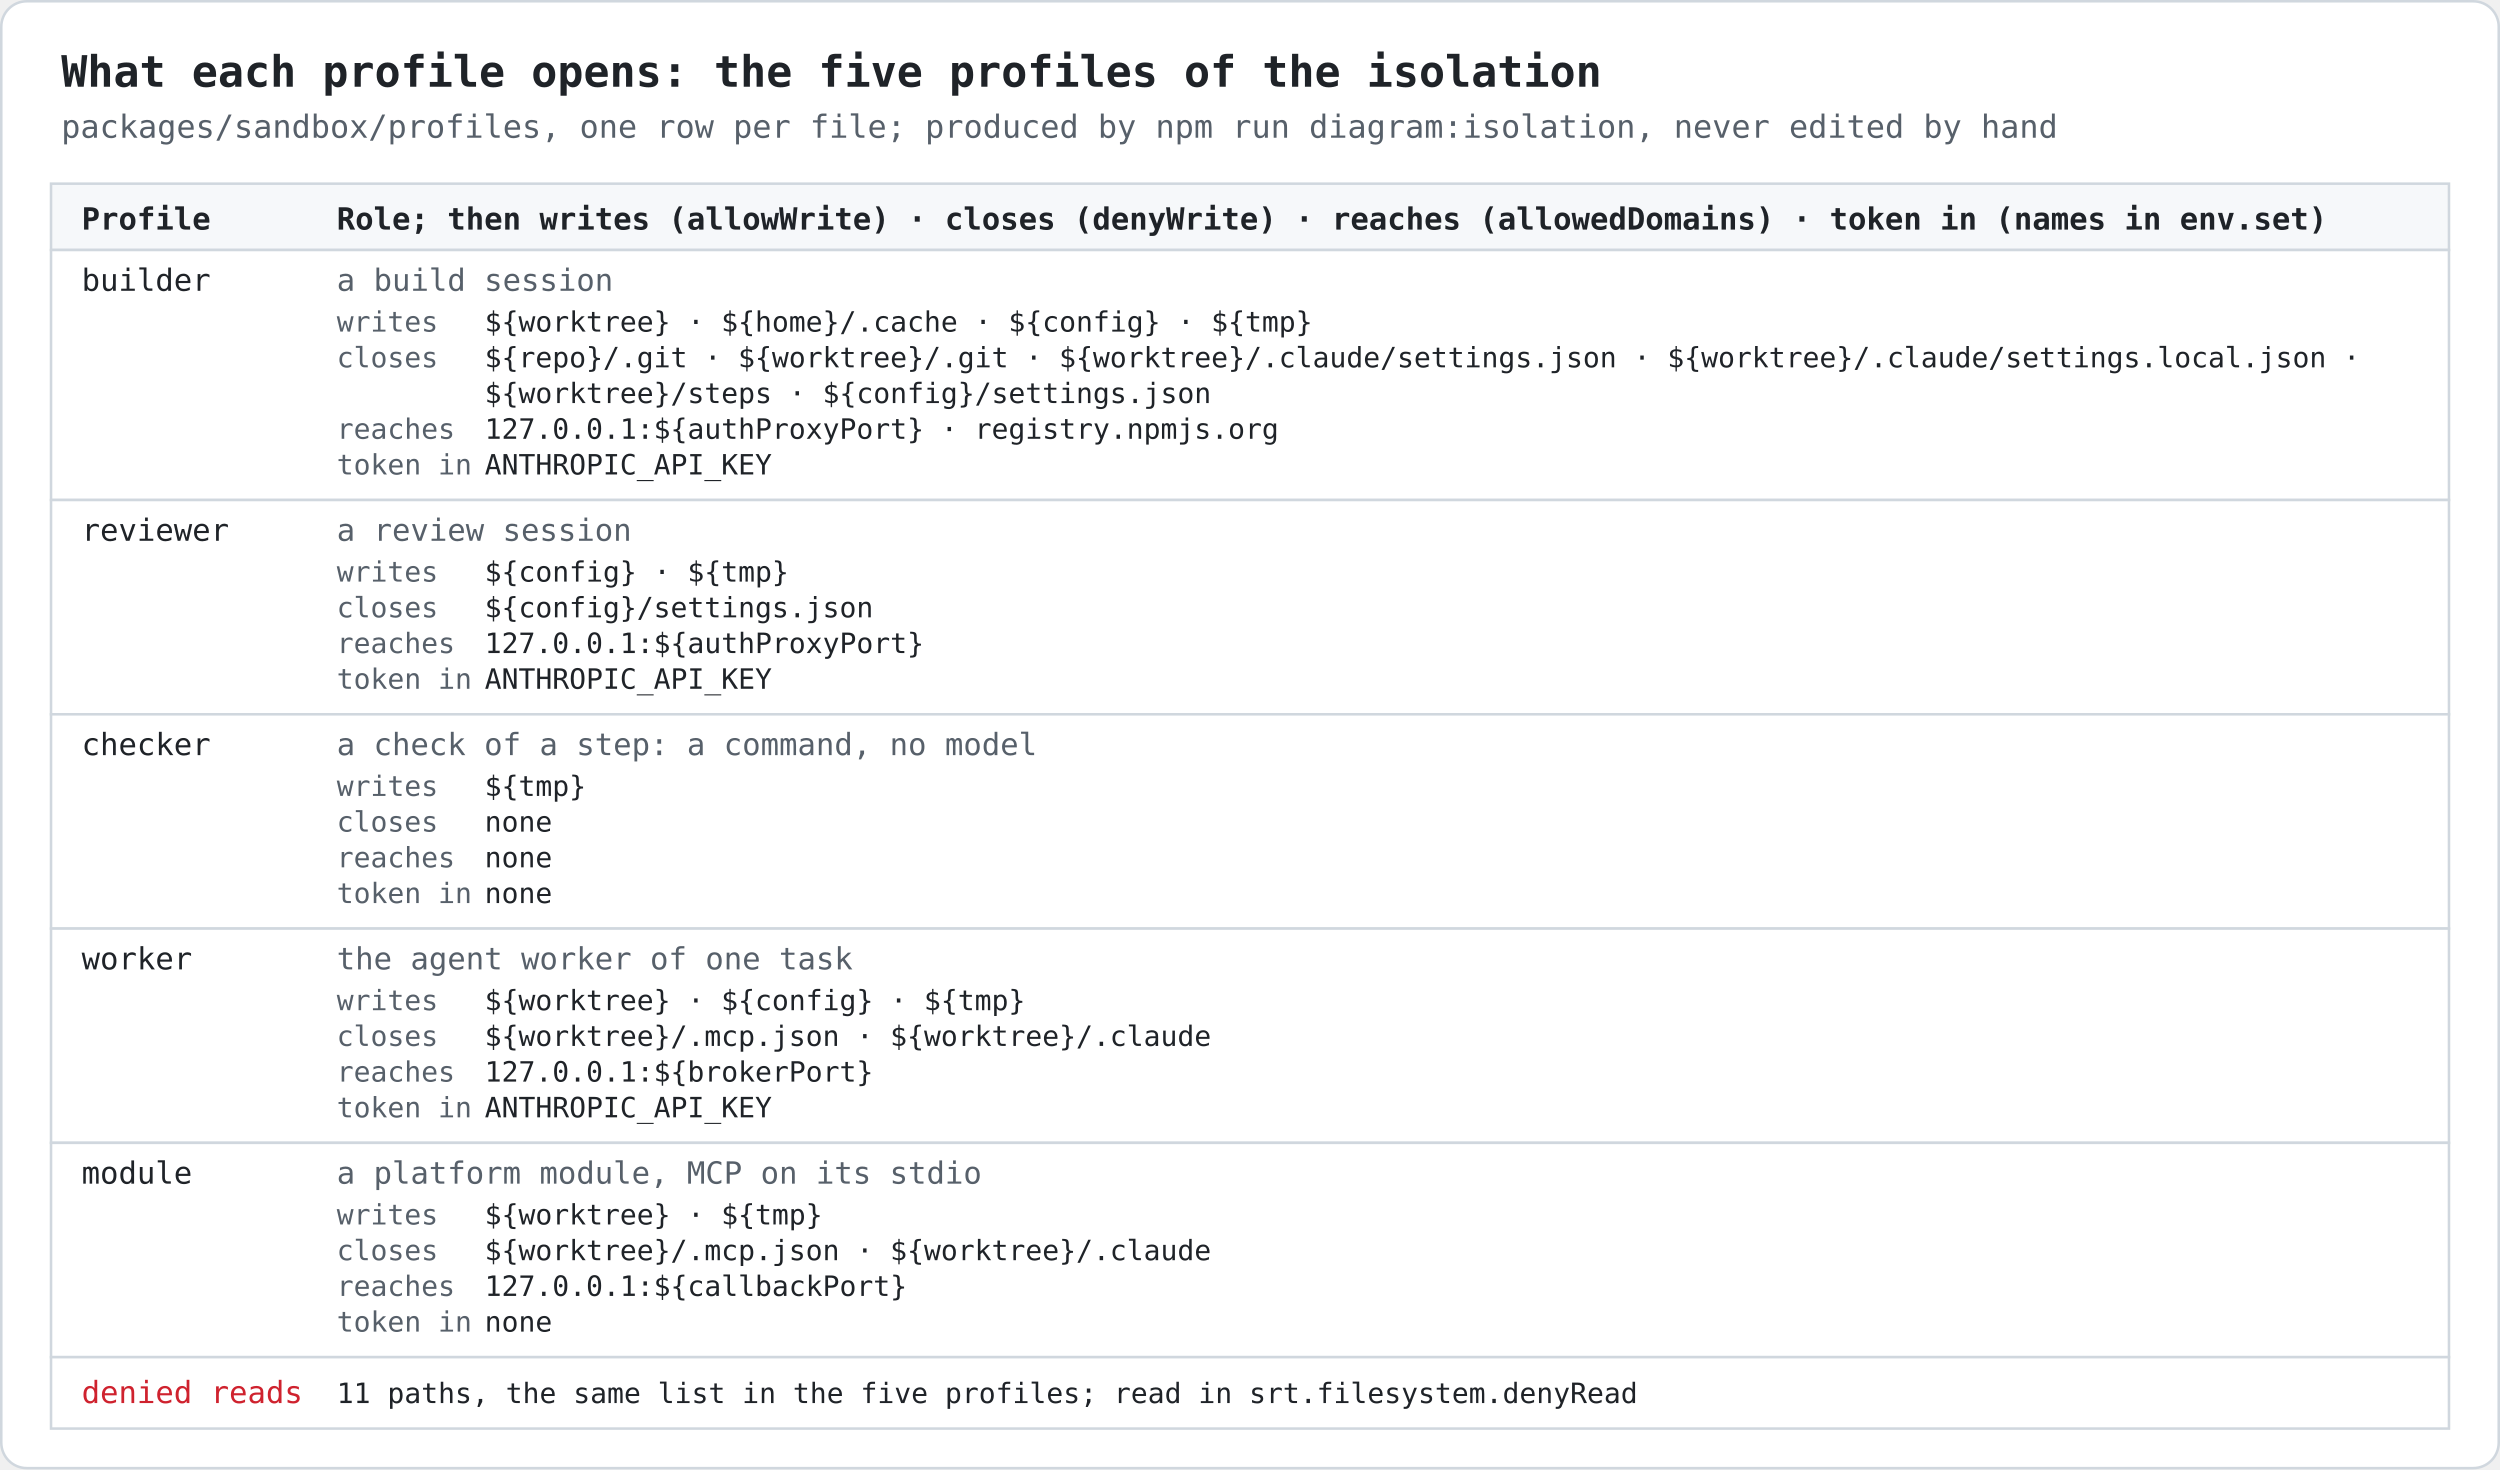
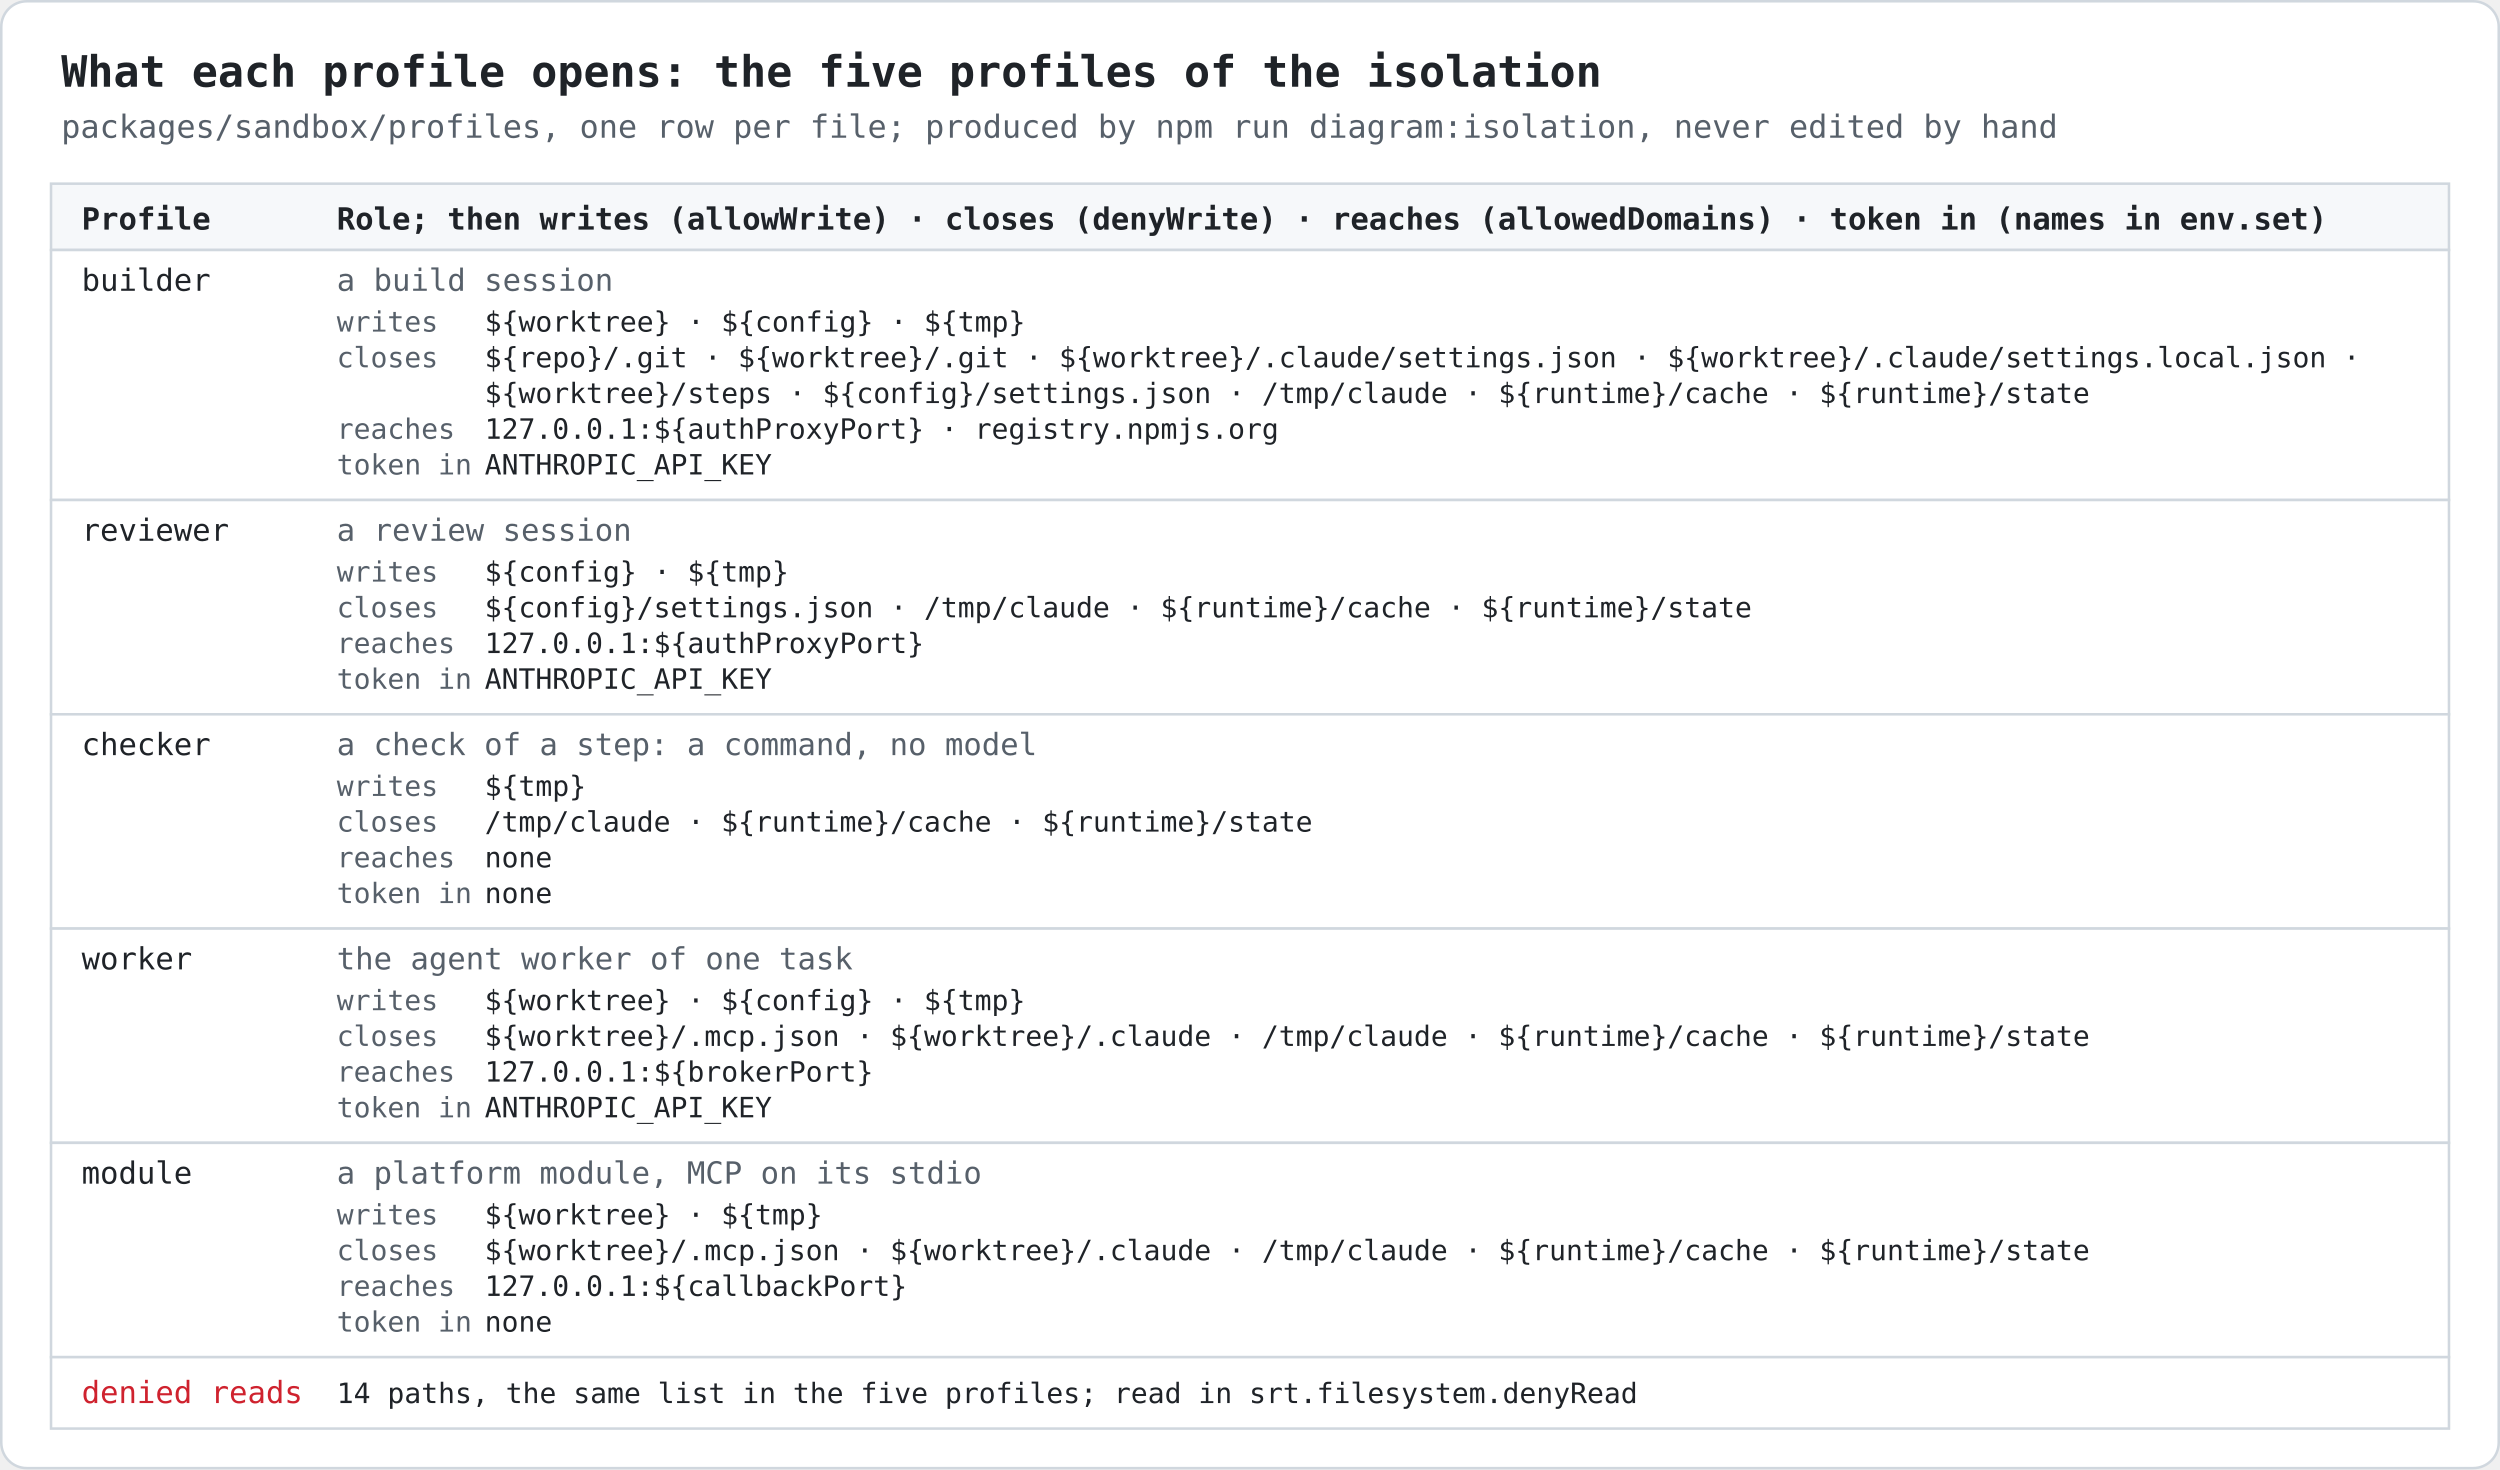
<svg xmlns="http://www.w3.org/2000/svg" viewBox="0 0 980 576" width="980" height="576" role="img" aria-labelledby="t d" font-family="ui-monospace, 'SF Mono', Menlo, Consolas, 'DejaVu Sans Mono', monospace">
  <rect x="0.5" y="0.5" width="979" height="575" rx="10" fill="#ffffff" stroke="#d0d7de" />
  <text x="24" y="34" font-size="17" font-weight="600" fill="#1f2328">What each profile opens: the five profiles of the isolation</text>
  <text x="24" y="54" font-size="12.5" fill="#57606a">packages/sandbox/profiles, one row per file; produced by npm run diagram:isolation, never edited by hand</text>
  <g>
    <rect x="20" y="72" width="940" height="26" fill="#f6f8fa" stroke="#d0d7de" />
    <text x="32" y="90" font-size="12" font-weight="600" fill="#1f2328">Profile</text>
    <text x="132" y="90" font-size="12" font-weight="600" fill="#1f2328">Role; then writes (allowWrite) · closes (denyWrite) · reaches (allowedDomains) · token in (names in env.set)</text>
    <rect x="20" y="98" width="940" height="98" fill="#ffffff" stroke="#d0d7de" />
    <g id="profile-builder">
      <text x="32" y="114" font-size="12" fill="#1f2328">builder</text>
      <text x="132" y="114" font-size="12" fill="#57606a">a build session</text>
      <text x="132" y="130" font-size="11" fill="#57606a">writes</text>
      <text font-size="11" fill="#1f2328">
-         <tspan x="190" y="130">${worktree} · ${home}/.cache · ${config} · ${tmp}</tspan>
+         <tspan x="190" y="130">${worktree} · ${config} · ${tmp}</tspan>
      </text>
      <text x="132" y="144" font-size="11" fill="#57606a">closes</text>
      <text font-size="11" fill="#1f2328">
        <tspan x="190" y="144">${repo}/.git · ${worktree}/.git · ${worktree}/.claude/settings.json · ${worktree}/.claude/settings.local.json ·</tspan>
-         <tspan x="190" y="158">${worktree}/steps · ${config}/settings.json</tspan>
+         <tspan x="190" y="158">${worktree}/steps · ${config}/settings.json · /tmp/claude · ${runtime}/cache · ${runtime}/state</tspan>
      </text>
      <text x="132" y="172" font-size="11" fill="#57606a">reaches</text>
      <text font-size="11" fill="#1f2328">
        <tspan x="190" y="172">127.0.0.1:${authProxyPort} · registry.npmjs.org</tspan>
      </text>
      <text x="132" y="186" font-size="11" fill="#57606a">token in</text>
      <text font-size="11" fill="#1f2328">
        <tspan x="190" y="186">ANTHROPIC_API_KEY</tspan>
      </text>
    </g>
    <rect x="20" y="196" width="940" height="84" fill="#ffffff" stroke="#d0d7de" />
    <g id="profile-reviewer">
      <text x="32" y="212" font-size="12" fill="#1f2328">reviewer</text>
      <text x="132" y="212" font-size="12" fill="#57606a">a review session</text>
      <text x="132" y="228" font-size="11" fill="#57606a">writes</text>
      <text font-size="11" fill="#1f2328">
        <tspan x="190" y="228">${config} · ${tmp}</tspan>
      </text>
      <text x="132" y="242" font-size="11" fill="#57606a">closes</text>
      <text font-size="11" fill="#1f2328">
-         <tspan x="190" y="242">${config}/settings.json</tspan>
+         <tspan x="190" y="242">${config}/settings.json · /tmp/claude · ${runtime}/cache · ${runtime}/state</tspan>
      </text>
      <text x="132" y="256" font-size="11" fill="#57606a">reaches</text>
      <text font-size="11" fill="#1f2328">
        <tspan x="190" y="256">127.0.0.1:${authProxyPort}</tspan>
      </text>
      <text x="132" y="270" font-size="11" fill="#57606a">token in</text>
      <text font-size="11" fill="#1f2328">
        <tspan x="190" y="270">ANTHROPIC_API_KEY</tspan>
      </text>
    </g>
    <rect x="20" y="280" width="940" height="84" fill="#ffffff" stroke="#d0d7de" />
    <g id="profile-checker">
      <text x="32" y="296" font-size="12" fill="#1f2328">checker</text>
      <text x="132" y="296" font-size="12" fill="#57606a">a check of a step: a command, no model</text>
      <text x="132" y="312" font-size="11" fill="#57606a">writes</text>
      <text font-size="11" fill="#1f2328">
        <tspan x="190" y="312">${tmp}</tspan>
      </text>
      <text x="132" y="326" font-size="11" fill="#57606a">closes</text>
      <text font-size="11" fill="#1f2328">
-         <tspan x="190" y="326">none</tspan>
+         <tspan x="190" y="326">/tmp/claude · ${runtime}/cache · ${runtime}/state</tspan>
      </text>
      <text x="132" y="340" font-size="11" fill="#57606a">reaches</text>
      <text font-size="11" fill="#1f2328">
        <tspan x="190" y="340">none</tspan>
      </text>
      <text x="132" y="354" font-size="11" fill="#57606a">token in</text>
      <text font-size="11" fill="#1f2328">
        <tspan x="190" y="354">none</tspan>
      </text>
    </g>
    <rect x="20" y="364" width="940" height="84" fill="#ffffff" stroke="#d0d7de" />
    <g id="profile-worker">
      <text x="32" y="380" font-size="12" fill="#1f2328">worker</text>
      <text x="132" y="380" font-size="12" fill="#57606a">the agent worker of one task</text>
      <text x="132" y="396" font-size="11" fill="#57606a">writes</text>
      <text font-size="11" fill="#1f2328">
        <tspan x="190" y="396">${worktree} · ${config} · ${tmp}</tspan>
      </text>
      <text x="132" y="410" font-size="11" fill="#57606a">closes</text>
      <text font-size="11" fill="#1f2328">
-         <tspan x="190" y="410">${worktree}/.mcp.json · ${worktree}/.claude</tspan>
+         <tspan x="190" y="410">${worktree}/.mcp.json · ${worktree}/.claude · /tmp/claude · ${runtime}/cache · ${runtime}/state</tspan>
      </text>
      <text x="132" y="424" font-size="11" fill="#57606a">reaches</text>
      <text font-size="11" fill="#1f2328">
        <tspan x="190" y="424">127.0.0.1:${brokerPort}</tspan>
      </text>
      <text x="132" y="438" font-size="11" fill="#57606a">token in</text>
      <text font-size="11" fill="#1f2328">
        <tspan x="190" y="438">ANTHROPIC_API_KEY</tspan>
      </text>
    </g>
    <rect x="20" y="448" width="940" height="84" fill="#ffffff" stroke="#d0d7de" />
    <g id="profile-module">
      <text x="32" y="464" font-size="12" fill="#1f2328">module</text>
      <text x="132" y="464" font-size="12" fill="#57606a">a platform module, MCP on its stdio</text>
      <text x="132" y="480" font-size="11" fill="#57606a">writes</text>
      <text font-size="11" fill="#1f2328">
        <tspan x="190" y="480">${worktree} · ${tmp}</tspan>
      </text>
      <text x="132" y="494" font-size="11" fill="#57606a">closes</text>
      <text font-size="11" fill="#1f2328">
-         <tspan x="190" y="494">${worktree}/.mcp.json · ${worktree}/.claude</tspan>
+         <tspan x="190" y="494">${worktree}/.mcp.json · ${worktree}/.claude · /tmp/claude · ${runtime}/cache · ${runtime}/state</tspan>
      </text>
      <text x="132" y="508" font-size="11" fill="#57606a">reaches</text>
      <text font-size="11" fill="#1f2328">
        <tspan x="190" y="508">127.0.0.1:${callbackPort}</tspan>
      </text>
      <text x="132" y="522" font-size="11" fill="#57606a">token in</text>
      <text font-size="11" fill="#1f2328">
        <tspan x="190" y="522">none</tspan>
      </text>
    </g>
    <rect x="20" y="532" width="940" height="28" fill="#ffffff" stroke="#d0d7de" />
    <g id="denied-read">
      <text x="32" y="550" font-size="12" fill="#cf222e">denied reads</text>
-       <text x="132" y="550" font-size="11" fill="#1f2328">11 paths, the same list in the five profiles; read in srt.filesystem.denyRead</text>
+       <text x="132" y="550" font-size="11" fill="#1f2328">14 paths, the same list in the five profiles; read in srt.filesystem.denyRead</text>
    </g>
  </g>
</svg>
